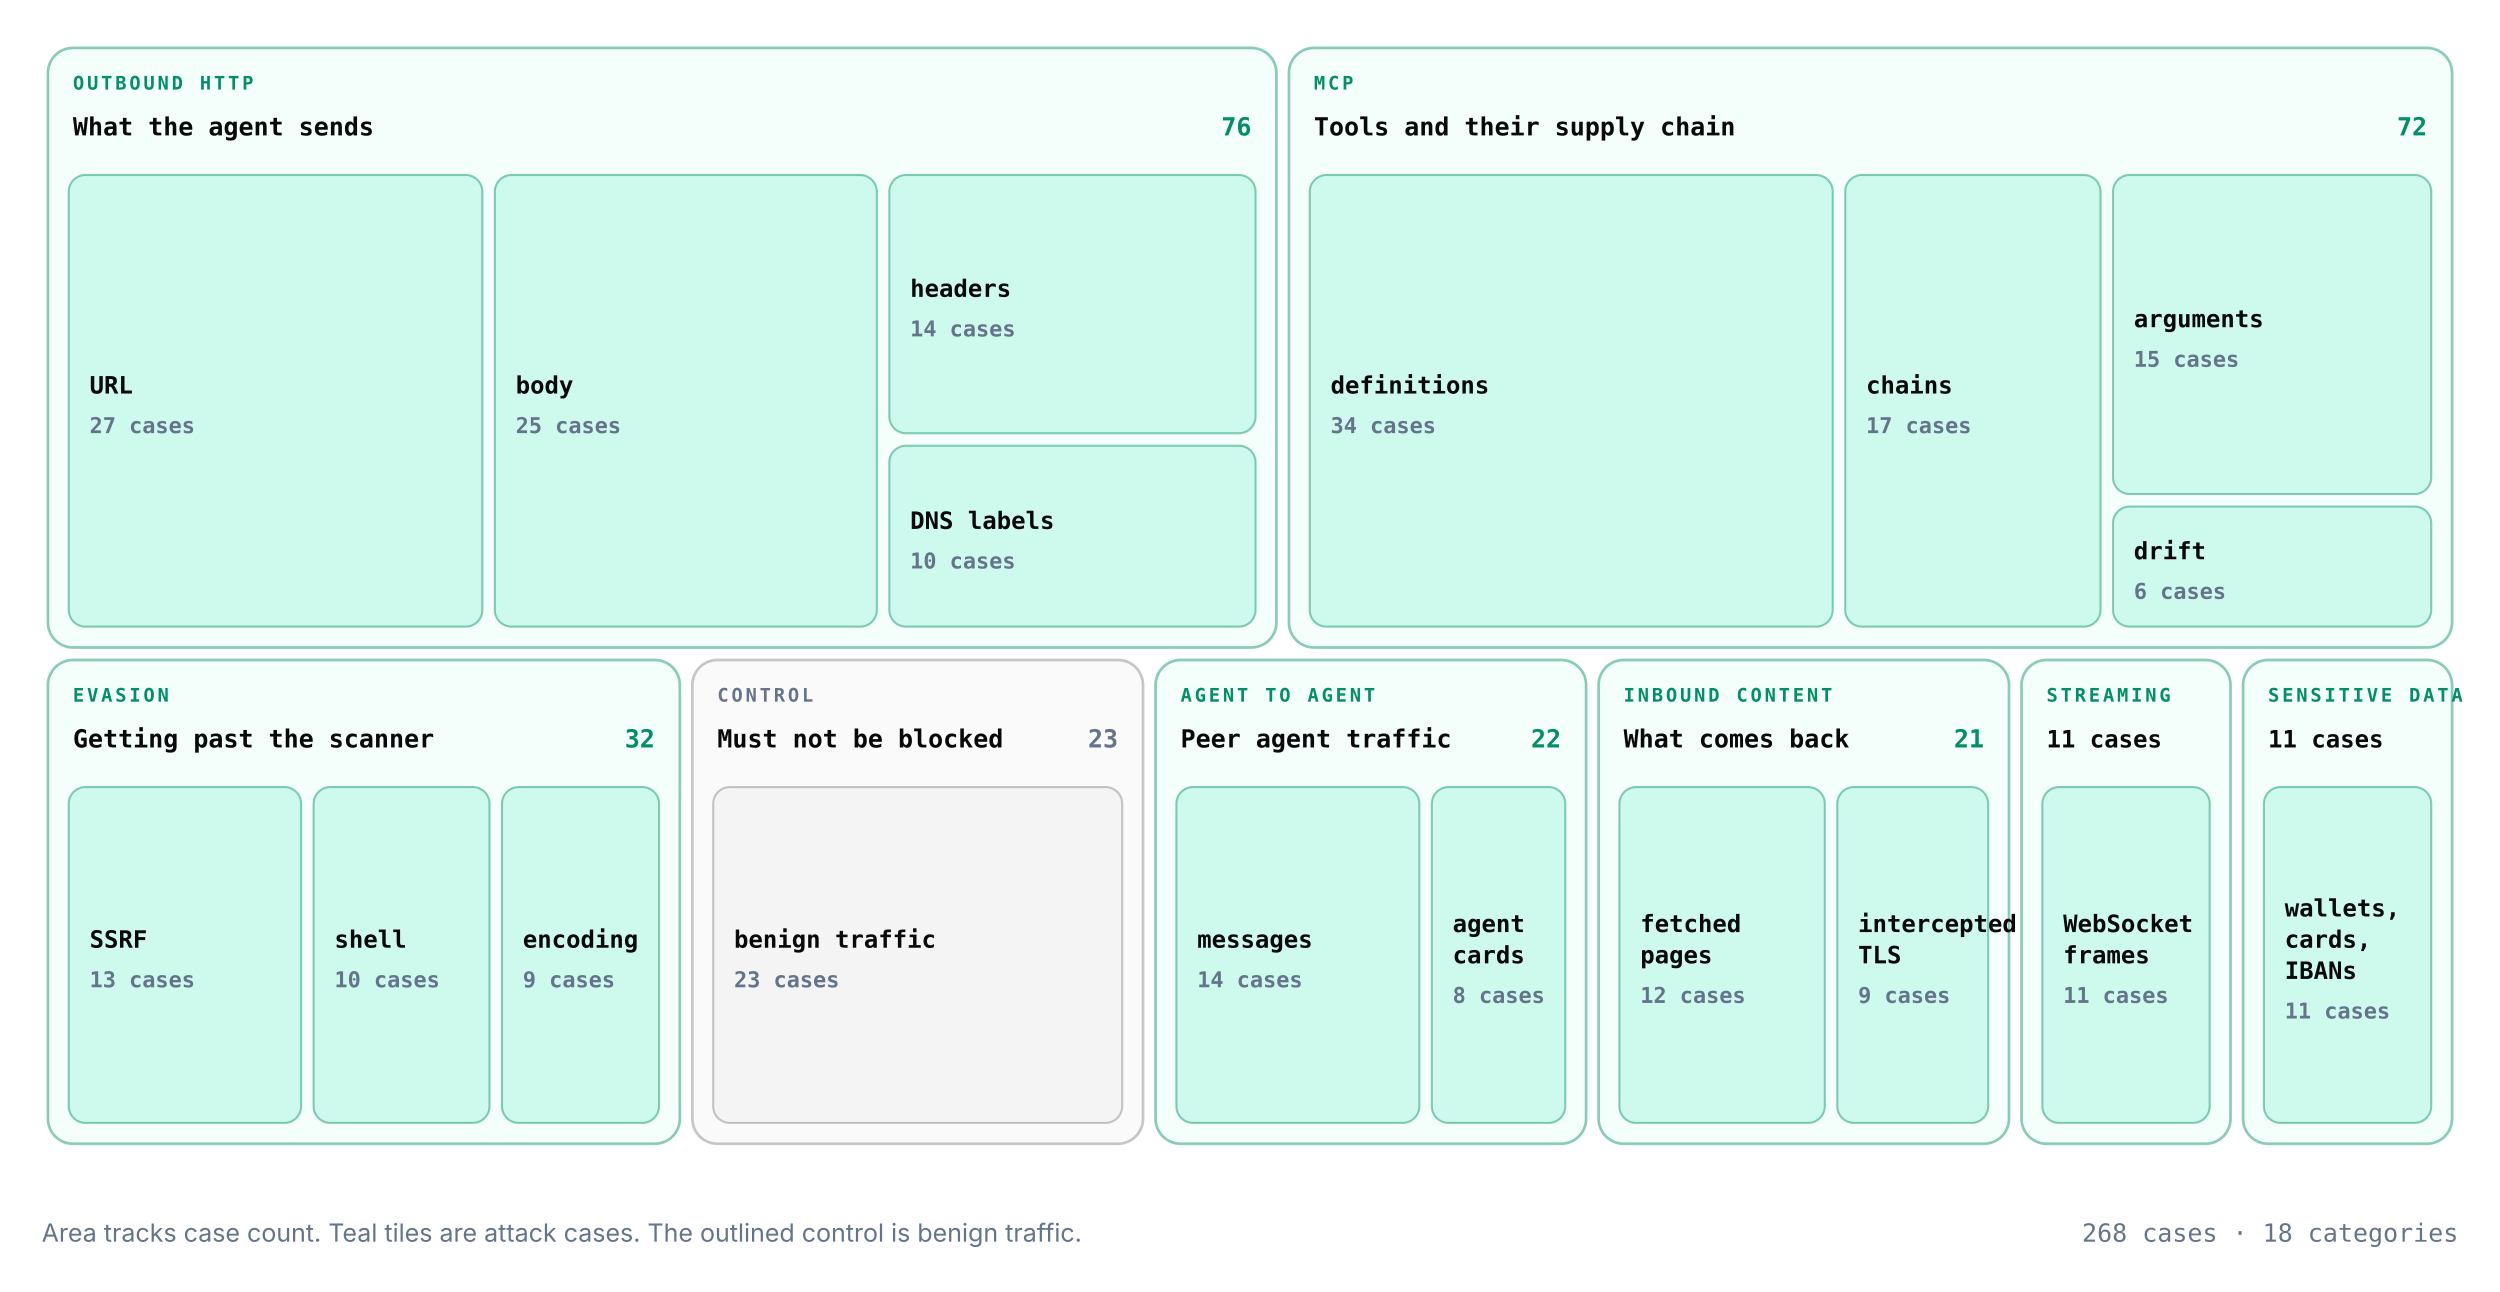
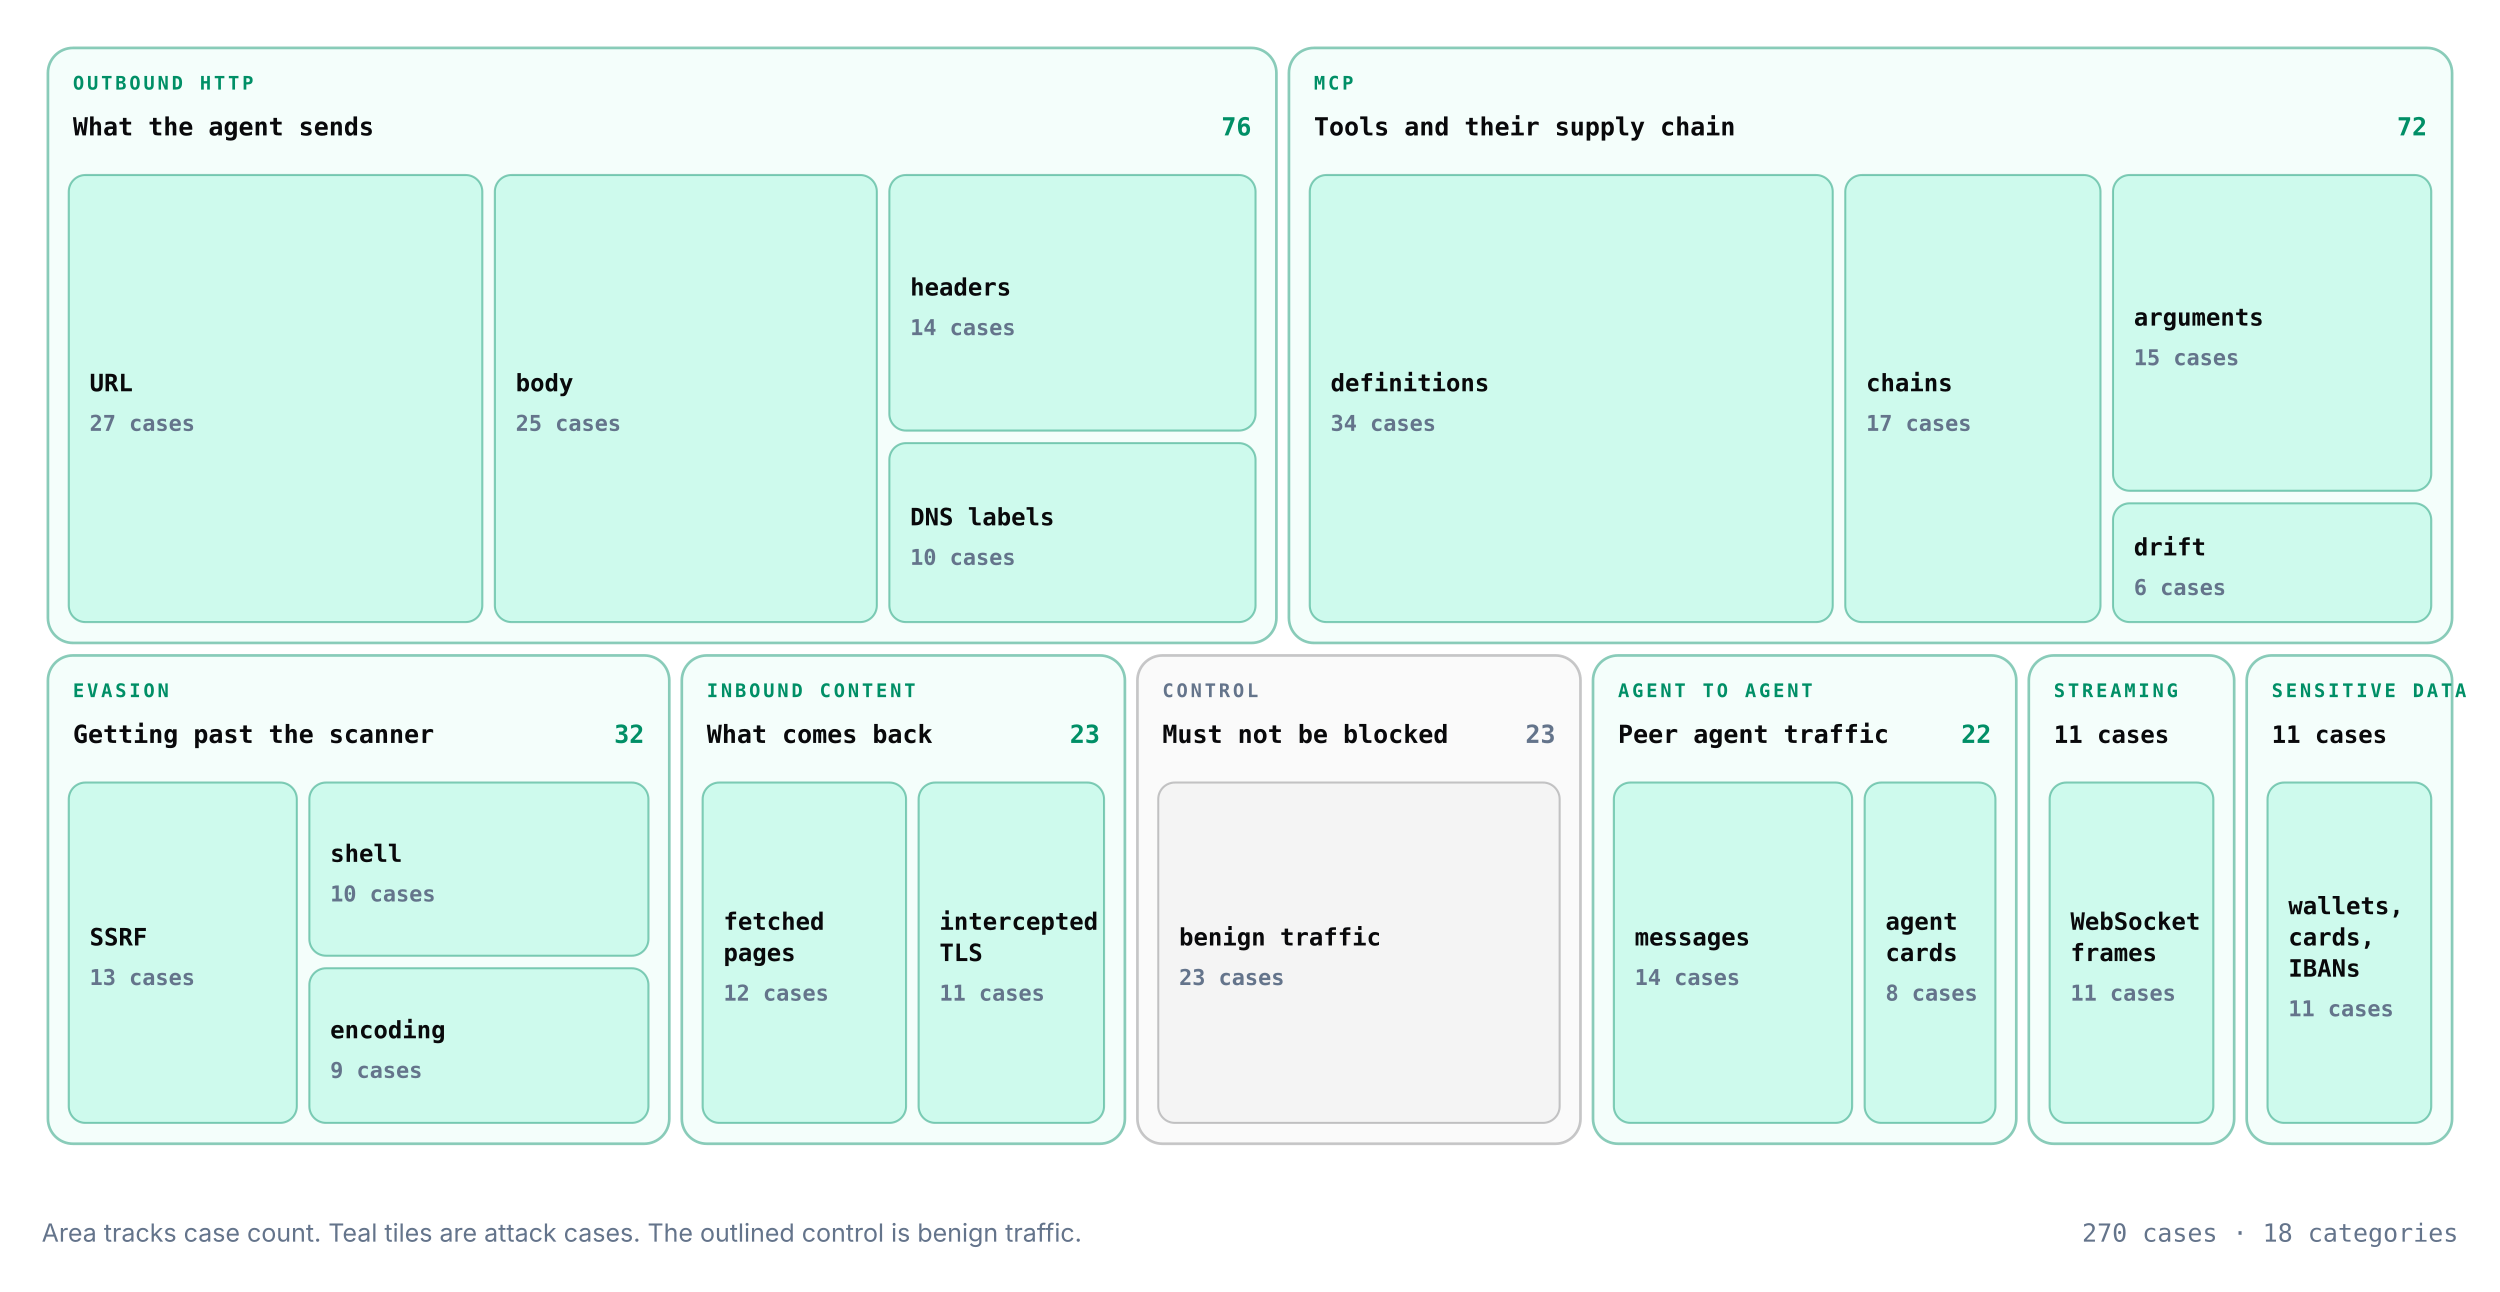
- <svg xmlns="http://www.w3.org/2000/svg" width="1200" height="620" viewBox="0 0 1200 620" role="img" aria-label="The corpus as a treemap where area is case count. Groups by attacked surface: What the agent sends 76 cases, What comes back 21 cases, Tools and their supply chain 72 cases, Peer agent traffic 22 cases, Long-lived connections 11 cases, Getting past the scanner 32 cases, High-value payloads 11 cases, Must not be blocked 23 cases. The benign control group is outlined because it is scored on the false-positive axis.">
-   <rect x="23" y="23" width="589.68" height="287.79" rx="12" fill="#00e5a0" fill-opacity="0.045" stroke="#008f66" stroke-opacity="0.45" stroke-width="1.3" data-role="coverage-group" data-group="outbound http" data-count="76" />
-   <rect x="33" y="84" width="198.52" height="216.79" rx="8" fill="#00e5a0" fill-opacity="0.16" stroke="#008f66" stroke-opacity="0.45" stroke-width="1" data-role="coverage-category" data-category="url" data-count="27" />
-   <text x="43" y="188.9" font-family="'JetBrains Mono', 'JetBrainsMono Nerd Font', 'Fira Code', ui-monospace, SFMono-Regular, Menlo, monospace" font-size="11.5" fill="#09090b" font-weight="650">URL</text>
-   <text x="43" y="207.9" font-family="'JetBrains Mono', 'JetBrainsMono Nerd Font', 'Fira Code', ui-monospace, SFMono-Regular, Menlo, monospace" font-size="10.5" fill="#64748b" font-weight="600">27 cases</text>
-   <rect x="237.52" y="84" width="183.37" height="216.79" rx="8" fill="#00e5a0" fill-opacity="0.16" stroke="#008f66" stroke-opacity="0.45" stroke-width="1" data-role="coverage-category" data-category="request_body" data-count="25" />
-   <text x="247.52" y="188.9" font-family="'JetBrains Mono', 'JetBrainsMono Nerd Font', 'Fira Code', ui-monospace, SFMono-Regular, Menlo, monospace" font-size="11.5" fill="#09090b" font-weight="650">body</text>
-   <text x="247.52" y="207.9" font-family="'JetBrains Mono', 'JetBrainsMono Nerd Font', 'Fira Code', ui-monospace, SFMono-Regular, Menlo, monospace" font-size="10.5" fill="#64748b" font-weight="600">25 cases</text>
-   <rect x="426.88" y="84" width="175.79" height="123.96" rx="8" fill="#00e5a0" fill-opacity="0.16" stroke="#008f66" stroke-opacity="0.45" stroke-width="1" data-role="coverage-category" data-category="headers" data-count="14" />
-   <text x="436.88" y="142.48" font-family="'JetBrains Mono', 'JetBrainsMono Nerd Font', 'Fira Code', ui-monospace, SFMono-Regular, Menlo, monospace" font-size="11.5" fill="#09090b" font-weight="650">headers</text>
-   <text x="436.88" y="161.48" font-family="'JetBrains Mono', 'JetBrainsMono Nerd Font', 'Fira Code', ui-monospace, SFMono-Regular, Menlo, monospace" font-size="10.5" fill="#64748b" font-weight="600">14 cases</text>
-   <rect x="426.88" y="213.96" width="175.79" height="86.83" rx="8" fill="#00e5a0" fill-opacity="0.16" stroke="#008f66" stroke-opacity="0.45" stroke-width="1" data-role="coverage-category" data-category="hostname_exfiltration" data-count="10" />
-   <text x="436.88" y="253.88" font-family="'JetBrains Mono', 'JetBrainsMono Nerd Font', 'Fira Code', ui-monospace, SFMono-Regular, Menlo, monospace" font-size="11.5" fill="#09090b" font-weight="650">DNS labels</text>
-   <text x="436.88" y="272.88" font-family="'JetBrains Mono', 'JetBrainsMono Nerd Font', 'Fira Code', ui-monospace, SFMono-Regular, Menlo, monospace" font-size="10.5" fill="#64748b" font-weight="600">10 cases</text>
+ <svg xmlns="http://www.w3.org/2000/svg" width="1200" height="620" viewBox="0 0 1200 620" role="img" aria-label="The corpus as a treemap where area is case count. Groups by attacked surface: What the agent sends 76 cases, What comes back 23 cases, Tools and their supply chain 72 cases, Peer agent traffic 22 cases, Long-lived connections 11 cases, Getting past the scanner 32 cases, High-value payloads 11 cases, Must not be blocked 23 cases. The benign control group is outlined because it is scored on the false-positive axis.">
+   <rect x="23" y="23" width="589.68" height="285.61" rx="12" fill="#00e5a0" fill-opacity="0.045" stroke="#008f66" stroke-opacity="0.45" stroke-width="1.3" data-role="coverage-group" data-group="outbound http" data-count="76" />
+   <rect x="33" y="84" width="198.52" height="214.61" rx="8" fill="#00e5a0" fill-opacity="0.16" stroke="#008f66" stroke-opacity="0.45" stroke-width="1" data-role="coverage-category" data-category="url" data-count="27" />
+   <text x="43" y="187.81" font-family="'JetBrains Mono', 'JetBrainsMono Nerd Font', 'Fira Code', ui-monospace, SFMono-Regular, Menlo, monospace" font-size="11.5" fill="#09090b" font-weight="650">URL</text>
+   <text x="43" y="206.81" font-family="'JetBrains Mono', 'JetBrainsMono Nerd Font', 'Fira Code', ui-monospace, SFMono-Regular, Menlo, monospace" font-size="10.5" fill="#64748b" font-weight="600">27 cases</text>
+   <rect x="237.52" y="84" width="183.37" height="214.61" rx="8" fill="#00e5a0" fill-opacity="0.16" stroke="#008f66" stroke-opacity="0.45" stroke-width="1" data-role="coverage-category" data-category="request_body" data-count="25" />
+   <text x="247.52" y="187.81" font-family="'JetBrains Mono', 'JetBrainsMono Nerd Font', 'Fira Code', ui-monospace, SFMono-Regular, Menlo, monospace" font-size="11.5" fill="#09090b" font-weight="650">body</text>
+   <text x="247.52" y="206.81" font-family="'JetBrains Mono', 'JetBrainsMono Nerd Font', 'Fira Code', ui-monospace, SFMono-Regular, Menlo, monospace" font-size="10.5" fill="#64748b" font-weight="600">25 cases</text>
+   <rect x="426.88" y="84" width="175.79" height="122.69" rx="8" fill="#00e5a0" fill-opacity="0.16" stroke="#008f66" stroke-opacity="0.45" stroke-width="1" data-role="coverage-category" data-category="headers" data-count="14" />
+   <text x="436.88" y="141.85" font-family="'JetBrains Mono', 'JetBrainsMono Nerd Font', 'Fira Code', ui-monospace, SFMono-Regular, Menlo, monospace" font-size="11.5" fill="#09090b" font-weight="650">headers</text>
+   <text x="436.88" y="160.85" font-family="'JetBrains Mono', 'JetBrainsMono Nerd Font', 'Fira Code', ui-monospace, SFMono-Regular, Menlo, monospace" font-size="10.5" fill="#64748b" font-weight="600">14 cases</text>
+   <rect x="426.88" y="212.69" width="175.79" height="85.92" rx="8" fill="#00e5a0" fill-opacity="0.16" stroke="#008f66" stroke-opacity="0.45" stroke-width="1" data-role="coverage-category" data-category="hostname_exfiltration" data-count="10" />
+   <text x="436.88" y="252.15" font-family="'JetBrains Mono', 'JetBrainsMono Nerd Font', 'Fira Code', ui-monospace, SFMono-Regular, Menlo, monospace" font-size="11.5" fill="#09090b" font-weight="650">DNS labels</text>
+   <text x="436.88" y="271.15" font-family="'JetBrains Mono', 'JetBrainsMono Nerd Font', 'Fira Code', ui-monospace, SFMono-Regular, Menlo, monospace" font-size="10.5" fill="#64748b" font-weight="600">10 cases</text>
  <text x="35" y="43" font-family="'JetBrains Mono', 'JetBrainsMono Nerd Font', 'Fira Code', ui-monospace, SFMono-Regular, Menlo, monospace" font-size="9" fill="#008f66" font-weight="600" letter-spacing="0.15em">OUTBOUND HTTP</text>
  <text x="35" y="65" font-family="'JetBrains Mono', 'JetBrainsMono Nerd Font', 'Fira Code', ui-monospace, SFMono-Regular, Menlo, monospace" font-size="12" fill="#09090b" font-weight="700">What the agent sends</text>
  <text x="600.68" y="65" font-family="'JetBrains Mono', 'JetBrainsMono Nerd Font', 'Fira Code', ui-monospace, SFMono-Regular, Menlo, monospace" font-size="12" fill="#008f66" font-weight="700" text-anchor="end">76</text>
-   <rect x="618.68" y="23" width="558.32" height="287.79" rx="12" fill="#00e5a0" fill-opacity="0.045" stroke="#008f66" stroke-opacity="0.45" stroke-width="1.3" data-role="coverage-group" data-group="mcp" data-count="72" />
-   <rect x="628.68" y="84" width="251.04" height="216.79" rx="8" fill="#00e5a0" fill-opacity="0.16" stroke="#008f66" stroke-opacity="0.45" stroke-width="1" data-role="coverage-category" data-category="mcp_tool" data-count="34" />
-   <text x="638.68" y="188.9" font-family="'JetBrains Mono', 'JetBrainsMono Nerd Font', 'Fira Code', ui-monospace, SFMono-Regular, Menlo, monospace" font-size="11.5" fill="#09090b" font-weight="650">definitions</text>
-   <text x="638.68" y="207.9" font-family="'JetBrains Mono', 'JetBrainsMono Nerd Font', 'Fira Code', ui-monospace, SFMono-Regular, Menlo, monospace" font-size="10.5" fill="#64748b" font-weight="600">34 cases</text>
-   <rect x="885.72" y="84" width="122.52" height="216.79" rx="8" fill="#00e5a0" fill-opacity="0.16" stroke="#008f66" stroke-opacity="0.45" stroke-width="1" data-role="coverage-category" data-category="mcp_chain" data-count="17" />
-   <text x="895.72" y="188.9" font-family="'JetBrains Mono', 'JetBrainsMono Nerd Font', 'Fira Code', ui-monospace, SFMono-Regular, Menlo, monospace" font-size="11.5" fill="#09090b" font-weight="650">chains</text>
-   <text x="895.72" y="207.9" font-family="'JetBrains Mono', 'JetBrainsMono Nerd Font', 'Fira Code', ui-monospace, SFMono-Regular, Menlo, monospace" font-size="10.5" fill="#64748b" font-weight="600">17 cases</text>
-   <rect x="1014.24" y="84" width="152.76" height="153.14" rx="8" fill="#00e5a0" fill-opacity="0.16" stroke="#008f66" stroke-opacity="0.45" stroke-width="1" data-role="coverage-category" data-category="mcp_input" data-count="15" />
-   <text x="1024.24" y="157.07" font-family="'JetBrains Mono', 'JetBrainsMono Nerd Font', 'Fira Code', ui-monospace, SFMono-Regular, Menlo, monospace" font-size="11.5" fill="#09090b" font-weight="650">arguments</text>
-   <text x="1024.24" y="176.07" font-family="'JetBrains Mono', 'JetBrainsMono Nerd Font', 'Fira Code', ui-monospace, SFMono-Regular, Menlo, monospace" font-size="10.5" fill="#64748b" font-weight="600">15 cases</text>
-   <rect x="1014.24" y="243.14" width="152.76" height="57.65" rx="8" fill="#00e5a0" fill-opacity="0.16" stroke="#008f66" stroke-opacity="0.45" stroke-width="1" data-role="coverage-category" data-category="mcp_drift" data-count="6" />
-   <text x="1024.24" y="268.46" font-family="'JetBrains Mono', 'JetBrainsMono Nerd Font', 'Fira Code', ui-monospace, SFMono-Regular, Menlo, monospace" font-size="11.5" fill="#09090b" font-weight="650">drift</text>
-   <text x="1024.24" y="287.46" font-family="'JetBrains Mono', 'JetBrainsMono Nerd Font', 'Fira Code', ui-monospace, SFMono-Regular, Menlo, monospace" font-size="10.5" fill="#64748b" font-weight="600">6 cases</text>
+   <rect x="618.68" y="23" width="558.32" height="285.61" rx="12" fill="#00e5a0" fill-opacity="0.045" stroke="#008f66" stroke-opacity="0.45" stroke-width="1.3" data-role="coverage-group" data-group="mcp" data-count="72" />
+   <rect x="628.68" y="84" width="251.04" height="214.61" rx="8" fill="#00e5a0" fill-opacity="0.16" stroke="#008f66" stroke-opacity="0.45" stroke-width="1" data-role="coverage-category" data-category="mcp_tool" data-count="34" />
+   <text x="638.68" y="187.81" font-family="'JetBrains Mono', 'JetBrainsMono Nerd Font', 'Fira Code', ui-monospace, SFMono-Regular, Menlo, monospace" font-size="11.5" fill="#09090b" font-weight="650">definitions</text>
+   <text x="638.68" y="206.81" font-family="'JetBrains Mono', 'JetBrainsMono Nerd Font', 'Fira Code', ui-monospace, SFMono-Regular, Menlo, monospace" font-size="10.5" fill="#64748b" font-weight="600">34 cases</text>
+   <rect x="885.72" y="84" width="122.52" height="214.61" rx="8" fill="#00e5a0" fill-opacity="0.16" stroke="#008f66" stroke-opacity="0.45" stroke-width="1" data-role="coverage-category" data-category="mcp_chain" data-count="17" />
+   <text x="895.72" y="187.81" font-family="'JetBrains Mono', 'JetBrainsMono Nerd Font', 'Fira Code', ui-monospace, SFMono-Regular, Menlo, monospace" font-size="11.5" fill="#09090b" font-weight="650">chains</text>
+   <text x="895.72" y="206.81" font-family="'JetBrains Mono', 'JetBrainsMono Nerd Font', 'Fira Code', ui-monospace, SFMono-Regular, Menlo, monospace" font-size="10.5" fill="#64748b" font-weight="600">17 cases</text>
+   <rect x="1014.24" y="84" width="152.76" height="151.58" rx="8" fill="#00e5a0" fill-opacity="0.16" stroke="#008f66" stroke-opacity="0.45" stroke-width="1" data-role="coverage-category" data-category="mcp_input" data-count="15" />
+   <text x="1024.24" y="156.29" font-family="'JetBrains Mono', 'JetBrainsMono Nerd Font', 'Fira Code', ui-monospace, SFMono-Regular, Menlo, monospace" font-size="11.5" fill="#09090b" font-weight="650">arguments</text>
+   <text x="1024.24" y="175.29" font-family="'JetBrains Mono', 'JetBrainsMono Nerd Font', 'Fira Code', ui-monospace, SFMono-Regular, Menlo, monospace" font-size="10.5" fill="#64748b" font-weight="600">15 cases</text>
+   <rect x="1014.24" y="241.58" width="152.76" height="57.03" rx="8" fill="#00e5a0" fill-opacity="0.16" stroke="#008f66" stroke-opacity="0.45" stroke-width="1" data-role="coverage-category" data-category="mcp_drift" data-count="6" />
+   <text x="1024.24" y="266.6" font-family="'JetBrains Mono', 'JetBrainsMono Nerd Font', 'Fira Code', ui-monospace, SFMono-Regular, Menlo, monospace" font-size="11.5" fill="#09090b" font-weight="650">drift</text>
+   <text x="1024.24" y="285.6" font-family="'JetBrains Mono', 'JetBrainsMono Nerd Font', 'Fira Code', ui-monospace, SFMono-Regular, Menlo, monospace" font-size="10.5" fill="#64748b" font-weight="600">6 cases</text>
  <text x="630.68" y="43" font-family="'JetBrains Mono', 'JetBrainsMono Nerd Font', 'Fira Code', ui-monospace, SFMono-Regular, Menlo, monospace" font-size="9" fill="#008f66" font-weight="600" letter-spacing="0.15em">MCP</text>
  <text x="630.68" y="65" font-family="'JetBrains Mono', 'JetBrainsMono Nerd Font', 'Fira Code', ui-monospace, SFMono-Regular, Menlo, monospace" font-size="12" fill="#09090b" font-weight="700">Tools and their supply chain</text>
  <text x="1165" y="65" font-family="'JetBrains Mono', 'JetBrainsMono Nerd Font', 'Fira Code', ui-monospace, SFMono-Regular, Menlo, monospace" font-size="12" fill="#008f66" font-weight="700" text-anchor="end">72</text>
-   <rect x="23" y="316.79" width="303.33" height="232.21" rx="12" fill="#00e5a0" fill-opacity="0.045" stroke="#008f66" stroke-opacity="0.45" stroke-width="1.3" data-role="coverage-group" data-group="evasion" data-count="32" />
-   <rect x="33" y="377.79" width="111.54" height="161.21" rx="8" fill="#00e5a0" fill-opacity="0.16" stroke="#008f66" stroke-opacity="0.45" stroke-width="1" data-role="coverage-category" data-category="ssrf_bypass" data-count="13" />
-   <text x="43" y="454.9" font-family="'JetBrains Mono', 'JetBrainsMono Nerd Font', 'Fira Code', ui-monospace, SFMono-Regular, Menlo, monospace" font-size="11.5" fill="#09090b" font-weight="650">SSRF</text>
-   <text x="43" y="473.9" font-family="'JetBrains Mono', 'JetBrainsMono Nerd Font', 'Fira Code', ui-monospace, SFMono-Regular, Menlo, monospace" font-size="10.5" fill="#64748b" font-weight="600">13 cases</text>
-   <rect x="150.54" y="377.79" width="84.42" height="161.21" rx="8" fill="#00e5a0" fill-opacity="0.16" stroke="#008f66" stroke-opacity="0.45" stroke-width="1" data-role="coverage-category" data-category="shell_obfuscation" data-count="10" />
-   <text x="160.54" y="454.9" font-family="'JetBrains Mono', 'JetBrainsMono Nerd Font', 'Fira Code', ui-monospace, SFMono-Regular, Menlo, monospace" font-size="11.5" fill="#09090b" font-weight="650">shell</text>
-   <text x="160.54" y="473.9" font-family="'JetBrains Mono', 'JetBrainsMono Nerd Font', 'Fira Code', ui-monospace, SFMono-Regular, Menlo, monospace" font-size="10.5" fill="#64748b" font-weight="600">10 cases</text>
-   <rect x="240.96" y="377.79" width="75.38" height="161.21" rx="8" fill="#00e5a0" fill-opacity="0.16" stroke="#008f66" stroke-opacity="0.45" stroke-width="1" data-role="coverage-category" data-category="encoding_evasion" data-count="9" />
-   <text x="250.96" y="454.9" font-family="'JetBrains Mono', 'JetBrainsMono Nerd Font', 'Fira Code', ui-monospace, SFMono-Regular, Menlo, monospace" font-size="11.5" fill="#09090b" font-weight="650">encoding</text>
-   <text x="250.96" y="473.9" font-family="'JetBrains Mono', 'JetBrainsMono Nerd Font', 'Fira Code', ui-monospace, SFMono-Regular, Menlo, monospace" font-size="10.5" fill="#64748b" font-weight="600">9 cases</text>
-   <text x="35" y="336.79" font-family="'JetBrains Mono', 'JetBrainsMono Nerd Font', 'Fira Code', ui-monospace, SFMono-Regular, Menlo, monospace" font-size="9" fill="#008f66" font-weight="600" letter-spacing="0.15em">EVASION</text>
-   <text x="35" y="358.79" font-family="'JetBrains Mono', 'JetBrainsMono Nerd Font', 'Fira Code', ui-monospace, SFMono-Regular, Menlo, monospace" font-size="12" fill="#09090b" font-weight="700">Getting past the scanner</text>
-   <text x="314.33" y="358.79" font-family="'JetBrains Mono', 'JetBrainsMono Nerd Font', 'Fira Code', ui-monospace, SFMono-Regular, Menlo, monospace" font-size="12" fill="#008f66" font-weight="700" text-anchor="end">32</text>
-   <rect x="332.33" y="316.79" width="216.33" height="232.21" rx="12" fill="#09090b" fill-opacity="0.02" stroke="#09090b" stroke-opacity="0.22" stroke-width="1.3" data-role="coverage-group" data-group="control" data-count="23" />
-   <rect x="342.33" y="377.79" width="196.33" height="161.21" rx="8" fill="#09090b" fill-opacity="0.025" stroke="#09090b" stroke-opacity="0.22" stroke-width="1" data-role="coverage-category" data-category="false_positive" data-count="23" />
-   <text x="352.33" y="454.9" font-family="'JetBrains Mono', 'JetBrainsMono Nerd Font', 'Fira Code', ui-monospace, SFMono-Regular, Menlo, monospace" font-size="11.5" fill="#09090b" font-weight="650">benign traffic</text>
-   <text x="352.33" y="473.9" font-family="'JetBrains Mono', 'JetBrainsMono Nerd Font', 'Fira Code', ui-monospace, SFMono-Regular, Menlo, monospace" font-size="10.5" fill="#64748b" font-weight="600">23 cases</text>
-   <text x="344.33" y="336.79" font-family="'JetBrains Mono', 'JetBrainsMono Nerd Font', 'Fira Code', ui-monospace, SFMono-Regular, Menlo, monospace" font-size="9" fill="#64748b" font-weight="600" letter-spacing="0.15em">CONTROL</text>
-   <text x="344.33" y="358.79" font-family="'JetBrains Mono', 'JetBrainsMono Nerd Font', 'Fira Code', ui-monospace, SFMono-Regular, Menlo, monospace" font-size="12" fill="#09090b" font-weight="700">Must not be blocked</text>
-   <text x="536.67" y="358.79" font-family="'JetBrains Mono', 'JetBrainsMono Nerd Font', 'Fira Code', ui-monospace, SFMono-Regular, Menlo, monospace" font-size="12" fill="#64748b" font-weight="700" text-anchor="end">23</text>
-   <rect x="554.67" y="316.79" width="206.67" height="232.21" rx="12" fill="#00e5a0" fill-opacity="0.045" stroke="#008f66" stroke-opacity="0.45" stroke-width="1.3" data-role="coverage-group" data-group="agent to agent" data-count="22" />
-   <rect x="564.67" y="377.79" width="116.61" height="161.21" rx="8" fill="#00e5a0" fill-opacity="0.16" stroke="#008f66" stroke-opacity="0.45" stroke-width="1" data-role="coverage-category" data-category="a2a_message" data-count="14" />
-   <text x="574.67" y="454.9" font-family="'JetBrains Mono', 'JetBrainsMono Nerd Font', 'Fira Code', ui-monospace, SFMono-Regular, Menlo, monospace" font-size="11.5" fill="#09090b" font-weight="650">messages</text>
-   <text x="574.67" y="473.9" font-family="'JetBrains Mono', 'JetBrainsMono Nerd Font', 'Fira Code', ui-monospace, SFMono-Regular, Menlo, monospace" font-size="10.5" fill="#64748b" font-weight="600">14 cases</text>
-   <rect x="687.27" y="377.79" width="64.06" height="161.21" rx="8" fill="#00e5a0" fill-opacity="0.16" stroke="#008f66" stroke-opacity="0.45" stroke-width="1" data-role="coverage-category" data-category="a2a_agent_card" data-count="8" />
-   <text x="697.27" y="447.4" font-family="'JetBrains Mono', 'JetBrainsMono Nerd Font', 'Fira Code', ui-monospace, SFMono-Regular, Menlo, monospace" font-size="11.5" fill="#09090b" font-weight="650">agent</text>
-   <text x="697.27" y="462.4" font-family="'JetBrains Mono', 'JetBrainsMono Nerd Font', 'Fira Code', ui-monospace, SFMono-Regular, Menlo, monospace" font-size="11.5" fill="#09090b" font-weight="650">cards</text>
-   <text x="697.27" y="481.4" font-family="'JetBrains Mono', 'JetBrainsMono Nerd Font', 'Fira Code', ui-monospace, SFMono-Regular, Menlo, monospace" font-size="10.5" fill="#64748b" font-weight="600">8 cases</text>
-   <text x="566.67" y="336.79" font-family="'JetBrains Mono', 'JetBrainsMono Nerd Font', 'Fira Code', ui-monospace, SFMono-Regular, Menlo, monospace" font-size="9" fill="#008f66" font-weight="600" letter-spacing="0.15em">AGENT TO AGENT</text>
-   <text x="566.67" y="358.79" font-family="'JetBrains Mono', 'JetBrainsMono Nerd Font', 'Fira Code', ui-monospace, SFMono-Regular, Menlo, monospace" font-size="12" fill="#09090b" font-weight="700">Peer agent traffic</text>
-   <text x="749.33" y="358.79" font-family="'JetBrains Mono', 'JetBrainsMono Nerd Font', 'Fira Code', ui-monospace, SFMono-Regular, Menlo, monospace" font-size="12" fill="#008f66" font-weight="700" text-anchor="end">22</text>
-   <rect x="767.33" y="316.79" width="197" height="232.21" rx="12" fill="#00e5a0" fill-opacity="0.045" stroke="#008f66" stroke-opacity="0.45" stroke-width="1.3" data-role="coverage-group" data-group="inbound content" data-count="21" />
-   <rect x="777.33" y="377.79" width="98.57" height="161.21" rx="8" fill="#00e5a0" fill-opacity="0.16" stroke="#008f66" stroke-opacity="0.45" stroke-width="1" data-role="coverage-category" data-category="response_fetch" data-count="12" />
-   <text x="787.33" y="447.4" font-family="'JetBrains Mono', 'JetBrainsMono Nerd Font', 'Fira Code', ui-monospace, SFMono-Regular, Menlo, monospace" font-size="11.5" fill="#09090b" font-weight="650">fetched</text>
-   <text x="787.33" y="462.4" font-family="'JetBrains Mono', 'JetBrainsMono Nerd Font', 'Fira Code', ui-monospace, SFMono-Regular, Menlo, monospace" font-size="11.5" fill="#09090b" font-weight="650">pages</text>
-   <text x="787.33" y="481.4" font-family="'JetBrains Mono', 'JetBrainsMono Nerd Font', 'Fira Code', ui-monospace, SFMono-Regular, Menlo, monospace" font-size="10.5" fill="#64748b" font-weight="600">12 cases</text>
-   <rect x="881.9" y="377.79" width="72.43" height="161.21" rx="8" fill="#00e5a0" fill-opacity="0.16" stroke="#008f66" stroke-opacity="0.45" stroke-width="1" data-role="coverage-category" data-category="response_mitm" data-count="9" />
-   <text x="891.9" y="447.4" font-family="'JetBrains Mono', 'JetBrainsMono Nerd Font', 'Fira Code', ui-monospace, SFMono-Regular, Menlo, monospace" font-size="11.5" fill="#09090b" font-weight="650">intercepted</text>
-   <text x="891.9" y="462.4" font-family="'JetBrains Mono', 'JetBrainsMono Nerd Font', 'Fira Code', ui-monospace, SFMono-Regular, Menlo, monospace" font-size="11.5" fill="#09090b" font-weight="650">TLS</text>
-   <text x="891.9" y="481.4" font-family="'JetBrains Mono', 'JetBrainsMono Nerd Font', 'Fira Code', ui-monospace, SFMono-Regular, Menlo, monospace" font-size="10.5" fill="#64748b" font-weight="600">9 cases</text>
-   <text x="779.33" y="336.79" font-family="'JetBrains Mono', 'JetBrainsMono Nerd Font', 'Fira Code', ui-monospace, SFMono-Regular, Menlo, monospace" font-size="9" fill="#008f66" font-weight="600" letter-spacing="0.15em">INBOUND CONTENT</text>
-   <text x="779.33" y="358.79" font-family="'JetBrains Mono', 'JetBrainsMono Nerd Font', 'Fira Code', ui-monospace, SFMono-Regular, Menlo, monospace" font-size="12" fill="#09090b" font-weight="700">What comes back</text>
-   <text x="952.33" y="358.79" font-family="'JetBrains Mono', 'JetBrainsMono Nerd Font', 'Fira Code', ui-monospace, SFMono-Regular, Menlo, monospace" font-size="12" fill="#008f66" font-weight="700" text-anchor="end">21</text>
-   <rect x="970.33" y="316.79" width="100.33" height="232.21" rx="12" fill="#00e5a0" fill-opacity="0.045" stroke="#008f66" stroke-opacity="0.45" stroke-width="1.3" data-role="coverage-group" data-group="streaming" data-count="11" />
-   <rect x="980.33" y="377.79" width="80.33" height="161.21" rx="8" fill="#00e5a0" fill-opacity="0.16" stroke="#008f66" stroke-opacity="0.45" stroke-width="1" data-role="coverage-category" data-category="websocket_dlp" data-count="11" />
-   <text x="990.33" y="447.4" font-family="'JetBrains Mono', 'JetBrainsMono Nerd Font', 'Fira Code', ui-monospace, SFMono-Regular, Menlo, monospace" font-size="11.5" fill="#09090b" font-weight="650">WebSocket</text>
-   <text x="990.33" y="462.4" font-family="'JetBrains Mono', 'JetBrainsMono Nerd Font', 'Fira Code', ui-monospace, SFMono-Regular, Menlo, monospace" font-size="11.5" fill="#09090b" font-weight="650">frames</text>
-   <text x="990.33" y="481.4" font-family="'JetBrains Mono', 'JetBrainsMono Nerd Font', 'Fira Code', ui-monospace, SFMono-Regular, Menlo, monospace" font-size="10.5" fill="#64748b" font-weight="600">11 cases</text>
-   <text x="982.33" y="336.79" font-family="'JetBrains Mono', 'JetBrainsMono Nerd Font', 'Fira Code', ui-monospace, SFMono-Regular, Menlo, monospace" font-size="9" fill="#008f66" font-weight="600" letter-spacing="0.15em">STREAMING</text>
-   <text x="982.33" y="358.79" font-family="'JetBrains Mono', 'JetBrainsMono Nerd Font', 'Fira Code', ui-monospace, SFMono-Regular, Menlo, monospace" font-size="11.5" fill="#09090b" font-weight="700">11 cases</text>
-   <rect x="1076.67" y="316.79" width="100.33" height="232.21" rx="12" fill="#00e5a0" fill-opacity="0.045" stroke="#008f66" stroke-opacity="0.45" stroke-width="1.3" data-role="coverage-group" data-group="sensitive data" data-count="11" />
-   <rect x="1086.67" y="377.79" width="80.33" height="161.21" rx="8" fill="#00e5a0" fill-opacity="0.16" stroke="#008f66" stroke-opacity="0.45" stroke-width="1" data-role="coverage-category" data-category="crypto_financial" data-count="11" />
-   <text x="1096.67" y="439.9" font-family="'JetBrains Mono', 'JetBrainsMono Nerd Font', 'Fira Code', ui-monospace, SFMono-Regular, Menlo, monospace" font-size="11.5" fill="#09090b" font-weight="650">wallets,</text>
-   <text x="1096.67" y="454.9" font-family="'JetBrains Mono', 'JetBrainsMono Nerd Font', 'Fira Code', ui-monospace, SFMono-Regular, Menlo, monospace" font-size="11.5" fill="#09090b" font-weight="650">cards,</text>
-   <text x="1096.67" y="469.9" font-family="'JetBrains Mono', 'JetBrainsMono Nerd Font', 'Fira Code', ui-monospace, SFMono-Regular, Menlo, monospace" font-size="11.5" fill="#09090b" font-weight="650">IBANs</text>
-   <text x="1096.67" y="488.9" font-family="'JetBrains Mono', 'JetBrainsMono Nerd Font', 'Fira Code', ui-monospace, SFMono-Regular, Menlo, monospace" font-size="10.5" fill="#64748b" font-weight="600">11 cases</text>
-   <text x="1088.67" y="336.79" font-family="'JetBrains Mono', 'JetBrainsMono Nerd Font', 'Fira Code', ui-monospace, SFMono-Regular, Menlo, monospace" font-size="9" fill="#008f66" font-weight="600" letter-spacing="0.15em">SENSITIVE DATA</text>
-   <text x="1088.67" y="358.79" font-family="'JetBrains Mono', 'JetBrainsMono Nerd Font', 'Fira Code', ui-monospace, SFMono-Regular, Menlo, monospace" font-size="11.5" fill="#09090b" font-weight="700">11 cases</text>
+   <rect x="23" y="314.61" width="298.26" height="234.39" rx="12" fill="#00e5a0" fill-opacity="0.045" stroke="#008f66" stroke-opacity="0.45" stroke-width="1.3" data-role="coverage-group" data-group="evasion" data-count="32" />
+   <rect x="33" y="375.61" width="109.48" height="163.39" rx="8" fill="#00e5a0" fill-opacity="0.16" stroke="#008f66" stroke-opacity="0.45" stroke-width="1" data-role="coverage-category" data-category="ssrf_bypass" data-count="13" />
+   <text x="43" y="453.81" font-family="'JetBrains Mono', 'JetBrainsMono Nerd Font', 'Fira Code', ui-monospace, SFMono-Regular, Menlo, monospace" font-size="11.5" fill="#09090b" font-weight="650">SSRF</text>
+   <text x="43" y="472.81" font-family="'JetBrains Mono', 'JetBrainsMono Nerd Font', 'Fira Code', ui-monospace, SFMono-Regular, Menlo, monospace" font-size="10.5" fill="#64748b" font-weight="600">13 cases</text>
+   <rect x="148.48" y="375.61" width="162.78" height="83.15" rx="8" fill="#00e5a0" fill-opacity="0.16" stroke="#008f66" stroke-opacity="0.45" stroke-width="1" data-role="coverage-category" data-category="shell_obfuscation" data-count="10" />
+   <text x="158.48" y="413.69" font-family="'JetBrains Mono', 'JetBrainsMono Nerd Font', 'Fira Code', ui-monospace, SFMono-Regular, Menlo, monospace" font-size="11.5" fill="#09090b" font-weight="650">shell</text>
+   <text x="158.48" y="432.69" font-family="'JetBrains Mono', 'JetBrainsMono Nerd Font', 'Fira Code', ui-monospace, SFMono-Regular, Menlo, monospace" font-size="10.5" fill="#64748b" font-weight="600">10 cases</text>
+   <rect x="148.48" y="464.76" width="162.78" height="74.24" rx="8" fill="#00e5a0" fill-opacity="0.16" stroke="#008f66" stroke-opacity="0.45" stroke-width="1" data-role="coverage-category" data-category="encoding_evasion" data-count="9" />
+   <text x="158.48" y="498.38" font-family="'JetBrains Mono', 'JetBrainsMono Nerd Font', 'Fira Code', ui-monospace, SFMono-Regular, Menlo, monospace" font-size="11.5" fill="#09090b" font-weight="650">encoding</text>
+   <text x="158.48" y="517.38" font-family="'JetBrains Mono', 'JetBrainsMono Nerd Font', 'Fira Code', ui-monospace, SFMono-Regular, Menlo, monospace" font-size="10.5" fill="#64748b" font-weight="600">9 cases</text>
+   <text x="35" y="334.61" font-family="'JetBrains Mono', 'JetBrainsMono Nerd Font', 'Fira Code', ui-monospace, SFMono-Regular, Menlo, monospace" font-size="9" fill="#008f66" font-weight="600" letter-spacing="0.15em">EVASION</text>
+   <text x="35" y="356.61" font-family="'JetBrains Mono', 'JetBrainsMono Nerd Font', 'Fira Code', ui-monospace, SFMono-Regular, Menlo, monospace" font-size="12" fill="#09090b" font-weight="700">Getting past the scanner</text>
+   <text x="309.26" y="356.61" font-family="'JetBrains Mono', 'JetBrainsMono Nerd Font', 'Fira Code', ui-monospace, SFMono-Regular, Menlo, monospace" font-size="12" fill="#008f66" font-weight="700" text-anchor="end">32</text>
+   <rect x="327.26" y="314.61" width="212.69" height="234.39" rx="12" fill="#00e5a0" fill-opacity="0.045" stroke="#008f66" stroke-opacity="0.45" stroke-width="1.3" data-role="coverage-group" data-group="inbound content" data-count="23" />
+   <rect x="337.26" y="375.61" width="97.66" height="163.39" rx="8" fill="#00e5a0" fill-opacity="0.16" stroke="#008f66" stroke-opacity="0.45" stroke-width="1" data-role="coverage-category" data-category="response_fetch" data-count="12" />
+   <text x="347.26" y="446.31" font-family="'JetBrains Mono', 'JetBrainsMono Nerd Font', 'Fira Code', ui-monospace, SFMono-Regular, Menlo, monospace" font-size="11.5" fill="#09090b" font-weight="650">fetched</text>
+   <text x="347.26" y="461.31" font-family="'JetBrains Mono', 'JetBrainsMono Nerd Font', 'Fira Code', ui-monospace, SFMono-Regular, Menlo, monospace" font-size="11.5" fill="#09090b" font-weight="650">pages</text>
+   <text x="347.26" y="480.31" font-family="'JetBrains Mono', 'JetBrainsMono Nerd Font', 'Fira Code', ui-monospace, SFMono-Regular, Menlo, monospace" font-size="10.5" fill="#64748b" font-weight="600">12 cases</text>
+   <rect x="440.93" y="375.61" width="89.02" height="163.39" rx="8" fill="#00e5a0" fill-opacity="0.16" stroke="#008f66" stroke-opacity="0.45" stroke-width="1" data-role="coverage-category" data-category="response_mitm" data-count="11" />
+   <text x="450.93" y="446.31" font-family="'JetBrains Mono', 'JetBrainsMono Nerd Font', 'Fira Code', ui-monospace, SFMono-Regular, Menlo, monospace" font-size="11.5" fill="#09090b" font-weight="650">intercepted</text>
+   <text x="450.93" y="461.31" font-family="'JetBrains Mono', 'JetBrainsMono Nerd Font', 'Fira Code', ui-monospace, SFMono-Regular, Menlo, monospace" font-size="11.5" fill="#09090b" font-weight="650">TLS</text>
+   <text x="450.93" y="480.31" font-family="'JetBrains Mono', 'JetBrainsMono Nerd Font', 'Fira Code', ui-monospace, SFMono-Regular, Menlo, monospace" font-size="10.5" fill="#64748b" font-weight="600">11 cases</text>
+   <text x="339.26" y="334.61" font-family="'JetBrains Mono', 'JetBrainsMono Nerd Font', 'Fira Code', ui-monospace, SFMono-Regular, Menlo, monospace" font-size="9" fill="#008f66" font-weight="600" letter-spacing="0.15em">INBOUND CONTENT</text>
+   <text x="339.26" y="356.61" font-family="'JetBrains Mono', 'JetBrainsMono Nerd Font', 'Fira Code', ui-monospace, SFMono-Regular, Menlo, monospace" font-size="12" fill="#09090b" font-weight="700">What comes back</text>
+   <text x="527.95" y="356.61" font-family="'JetBrains Mono', 'JetBrainsMono Nerd Font', 'Fira Code', ui-monospace, SFMono-Regular, Menlo, monospace" font-size="12" fill="#008f66" font-weight="700" text-anchor="end">23</text>
+   <rect x="545.95" y="314.61" width="212.69" height="234.39" rx="12" fill="#09090b" fill-opacity="0.02" stroke="#09090b" stroke-opacity="0.22" stroke-width="1.3" data-role="coverage-group" data-group="control" data-count="23" />
+   <rect x="555.95" y="375.61" width="192.69" height="163.39" rx="8" fill="#09090b" fill-opacity="0.025" stroke="#09090b" stroke-opacity="0.22" stroke-width="1" data-role="coverage-category" data-category="false_positive" data-count="23" />
+   <text x="565.95" y="453.81" font-family="'JetBrains Mono', 'JetBrainsMono Nerd Font', 'Fira Code', ui-monospace, SFMono-Regular, Menlo, monospace" font-size="11.5" fill="#09090b" font-weight="650">benign traffic</text>
+   <text x="565.95" y="472.81" font-family="'JetBrains Mono', 'JetBrainsMono Nerd Font', 'Fira Code', ui-monospace, SFMono-Regular, Menlo, monospace" font-size="10.5" fill="#64748b" font-weight="600">23 cases</text>
+   <text x="557.95" y="334.61" font-family="'JetBrains Mono', 'JetBrainsMono Nerd Font', 'Fira Code', ui-monospace, SFMono-Regular, Menlo, monospace" font-size="9" fill="#64748b" font-weight="600" letter-spacing="0.15em">CONTROL</text>
+   <text x="557.95" y="356.61" font-family="'JetBrains Mono', 'JetBrainsMono Nerd Font', 'Fira Code', ui-monospace, SFMono-Regular, Menlo, monospace" font-size="12" fill="#09090b" font-weight="700">Must not be blocked</text>
+   <text x="746.64" y="356.61" font-family="'JetBrains Mono', 'JetBrainsMono Nerd Font', 'Fira Code', ui-monospace, SFMono-Regular, Menlo, monospace" font-size="12" fill="#64748b" font-weight="700" text-anchor="end">23</text>
+   <rect x="764.64" y="314.61" width="203.18" height="234.39" rx="12" fill="#00e5a0" fill-opacity="0.045" stroke="#008f66" stroke-opacity="0.45" stroke-width="1.3" data-role="coverage-group" data-group="agent to agent" data-count="22" />
+   <rect x="774.64" y="375.61" width="114.39" height="163.39" rx="8" fill="#00e5a0" fill-opacity="0.16" stroke="#008f66" stroke-opacity="0.45" stroke-width="1" data-role="coverage-category" data-category="a2a_message" data-count="14" />
+   <text x="784.64" y="453.81" font-family="'JetBrains Mono', 'JetBrainsMono Nerd Font', 'Fira Code', ui-monospace, SFMono-Regular, Menlo, monospace" font-size="11.5" fill="#09090b" font-weight="650">messages</text>
+   <text x="784.64" y="472.81" font-family="'JetBrains Mono', 'JetBrainsMono Nerd Font', 'Fira Code', ui-monospace, SFMono-Regular, Menlo, monospace" font-size="10.5" fill="#64748b" font-weight="600">14 cases</text>
+   <rect x="895.03" y="375.61" width="62.79" height="163.39" rx="8" fill="#00e5a0" fill-opacity="0.16" stroke="#008f66" stroke-opacity="0.45" stroke-width="1" data-role="coverage-category" data-category="a2a_agent_card" data-count="8" />
+   <text x="905.03" y="446.31" font-family="'JetBrains Mono', 'JetBrainsMono Nerd Font', 'Fira Code', ui-monospace, SFMono-Regular, Menlo, monospace" font-size="11.5" fill="#09090b" font-weight="650">agent</text>
+   <text x="905.03" y="461.31" font-family="'JetBrains Mono', 'JetBrainsMono Nerd Font', 'Fira Code', ui-monospace, SFMono-Regular, Menlo, monospace" font-size="11.5" fill="#09090b" font-weight="650">cards</text>
+   <text x="905.03" y="480.31" font-family="'JetBrains Mono', 'JetBrainsMono Nerd Font', 'Fira Code', ui-monospace, SFMono-Regular, Menlo, monospace" font-size="10.5" fill="#64748b" font-weight="600">8 cases</text>
+   <text x="776.64" y="334.61" font-family="'JetBrains Mono', 'JetBrainsMono Nerd Font', 'Fira Code', ui-monospace, SFMono-Regular, Menlo, monospace" font-size="9" fill="#008f66" font-weight="600" letter-spacing="0.15em">AGENT TO AGENT</text>
+   <text x="776.64" y="356.61" font-family="'JetBrains Mono', 'JetBrainsMono Nerd Font', 'Fira Code', ui-monospace, SFMono-Regular, Menlo, monospace" font-size="12" fill="#09090b" font-weight="700">Peer agent traffic</text>
+   <text x="955.82" y="356.61" font-family="'JetBrains Mono', 'JetBrainsMono Nerd Font', 'Fira Code', ui-monospace, SFMono-Regular, Menlo, monospace" font-size="12" fill="#008f66" font-weight="700" text-anchor="end">22</text>
+   <rect x="973.82" y="314.61" width="98.59" height="234.39" rx="12" fill="#00e5a0" fill-opacity="0.045" stroke="#008f66" stroke-opacity="0.45" stroke-width="1.3" data-role="coverage-group" data-group="streaming" data-count="11" />
+   <rect x="983.82" y="375.61" width="78.59" height="163.39" rx="8" fill="#00e5a0" fill-opacity="0.16" stroke="#008f66" stroke-opacity="0.45" stroke-width="1" data-role="coverage-category" data-category="websocket_dlp" data-count="11" />
+   <text x="993.82" y="446.31" font-family="'JetBrains Mono', 'JetBrainsMono Nerd Font', 'Fira Code', ui-monospace, SFMono-Regular, Menlo, monospace" font-size="11.5" fill="#09090b" font-weight="650">WebSocket</text>
+   <text x="993.82" y="461.31" font-family="'JetBrains Mono', 'JetBrainsMono Nerd Font', 'Fira Code', ui-monospace, SFMono-Regular, Menlo, monospace" font-size="11.5" fill="#09090b" font-weight="650">frames</text>
+   <text x="993.82" y="480.31" font-family="'JetBrains Mono', 'JetBrainsMono Nerd Font', 'Fira Code', ui-monospace, SFMono-Regular, Menlo, monospace" font-size="10.5" fill="#64748b" font-weight="600">11 cases</text>
+   <text x="985.82" y="334.61" font-family="'JetBrains Mono', 'JetBrainsMono Nerd Font', 'Fira Code', ui-monospace, SFMono-Regular, Menlo, monospace" font-size="9" fill="#008f66" font-weight="600" letter-spacing="0.15em">STREAMING</text>
+   <text x="985.82" y="356.61" font-family="'JetBrains Mono', 'JetBrainsMono Nerd Font', 'Fira Code', ui-monospace, SFMono-Regular, Menlo, monospace" font-size="11.5" fill="#09090b" font-weight="700">11 cases</text>
+   <rect x="1078.41" y="314.61" width="98.59" height="234.39" rx="12" fill="#00e5a0" fill-opacity="0.045" stroke="#008f66" stroke-opacity="0.45" stroke-width="1.3" data-role="coverage-group" data-group="sensitive data" data-count="11" />
+   <rect x="1088.41" y="375.61" width="78.59" height="163.39" rx="8" fill="#00e5a0" fill-opacity="0.16" stroke="#008f66" stroke-opacity="0.45" stroke-width="1" data-role="coverage-category" data-category="crypto_financial" data-count="11" />
+   <text x="1098.41" y="438.81" font-family="'JetBrains Mono', 'JetBrainsMono Nerd Font', 'Fira Code', ui-monospace, SFMono-Regular, Menlo, monospace" font-size="11.5" fill="#09090b" font-weight="650">wallets,</text>
+   <text x="1098.41" y="453.81" font-family="'JetBrains Mono', 'JetBrainsMono Nerd Font', 'Fira Code', ui-monospace, SFMono-Regular, Menlo, monospace" font-size="11.5" fill="#09090b" font-weight="650">cards,</text>
+   <text x="1098.41" y="468.81" font-family="'JetBrains Mono', 'JetBrainsMono Nerd Font', 'Fira Code', ui-monospace, SFMono-Regular, Menlo, monospace" font-size="11.5" fill="#09090b" font-weight="650">IBANs</text>
+   <text x="1098.41" y="487.81" font-family="'JetBrains Mono', 'JetBrainsMono Nerd Font', 'Fira Code', ui-monospace, SFMono-Regular, Menlo, monospace" font-size="10.5" fill="#64748b" font-weight="600">11 cases</text>
+   <text x="1090.41" y="334.61" font-family="'JetBrains Mono', 'JetBrainsMono Nerd Font', 'Fira Code', ui-monospace, SFMono-Regular, Menlo, monospace" font-size="9" fill="#008f66" font-weight="600" letter-spacing="0.15em">SENSITIVE DATA</text>
+   <text x="1090.41" y="356.61" font-family="'JetBrains Mono', 'JetBrainsMono Nerd Font', 'Fira Code', ui-monospace, SFMono-Regular, Menlo, monospace" font-size="11.5" fill="#09090b" font-weight="700">11 cases</text>
  <text x="20" y="596" font-family="Inter, system-ui, -apple-system, 'Segoe UI', Roboto, Helvetica, Arial, sans-serif" font-size="12" fill="#64748b">Area tracks case count. Teal tiles are attack cases. The outlined control is benign traffic.</text>
-   <text x="1180" y="596" font-family="'JetBrains Mono', 'JetBrainsMono Nerd Font', 'Fira Code', ui-monospace, SFMono-Regular, Menlo, monospace" font-size="12" fill="#64748b" text-anchor="end">268 cases · 18 categories</text>
+   <text x="1180" y="596" font-family="'JetBrains Mono', 'JetBrainsMono Nerd Font', 'Fira Code', ui-monospace, SFMono-Regular, Menlo, monospace" font-size="12" fill="#64748b" text-anchor="end">270 cases · 18 categories</text>
</svg>
